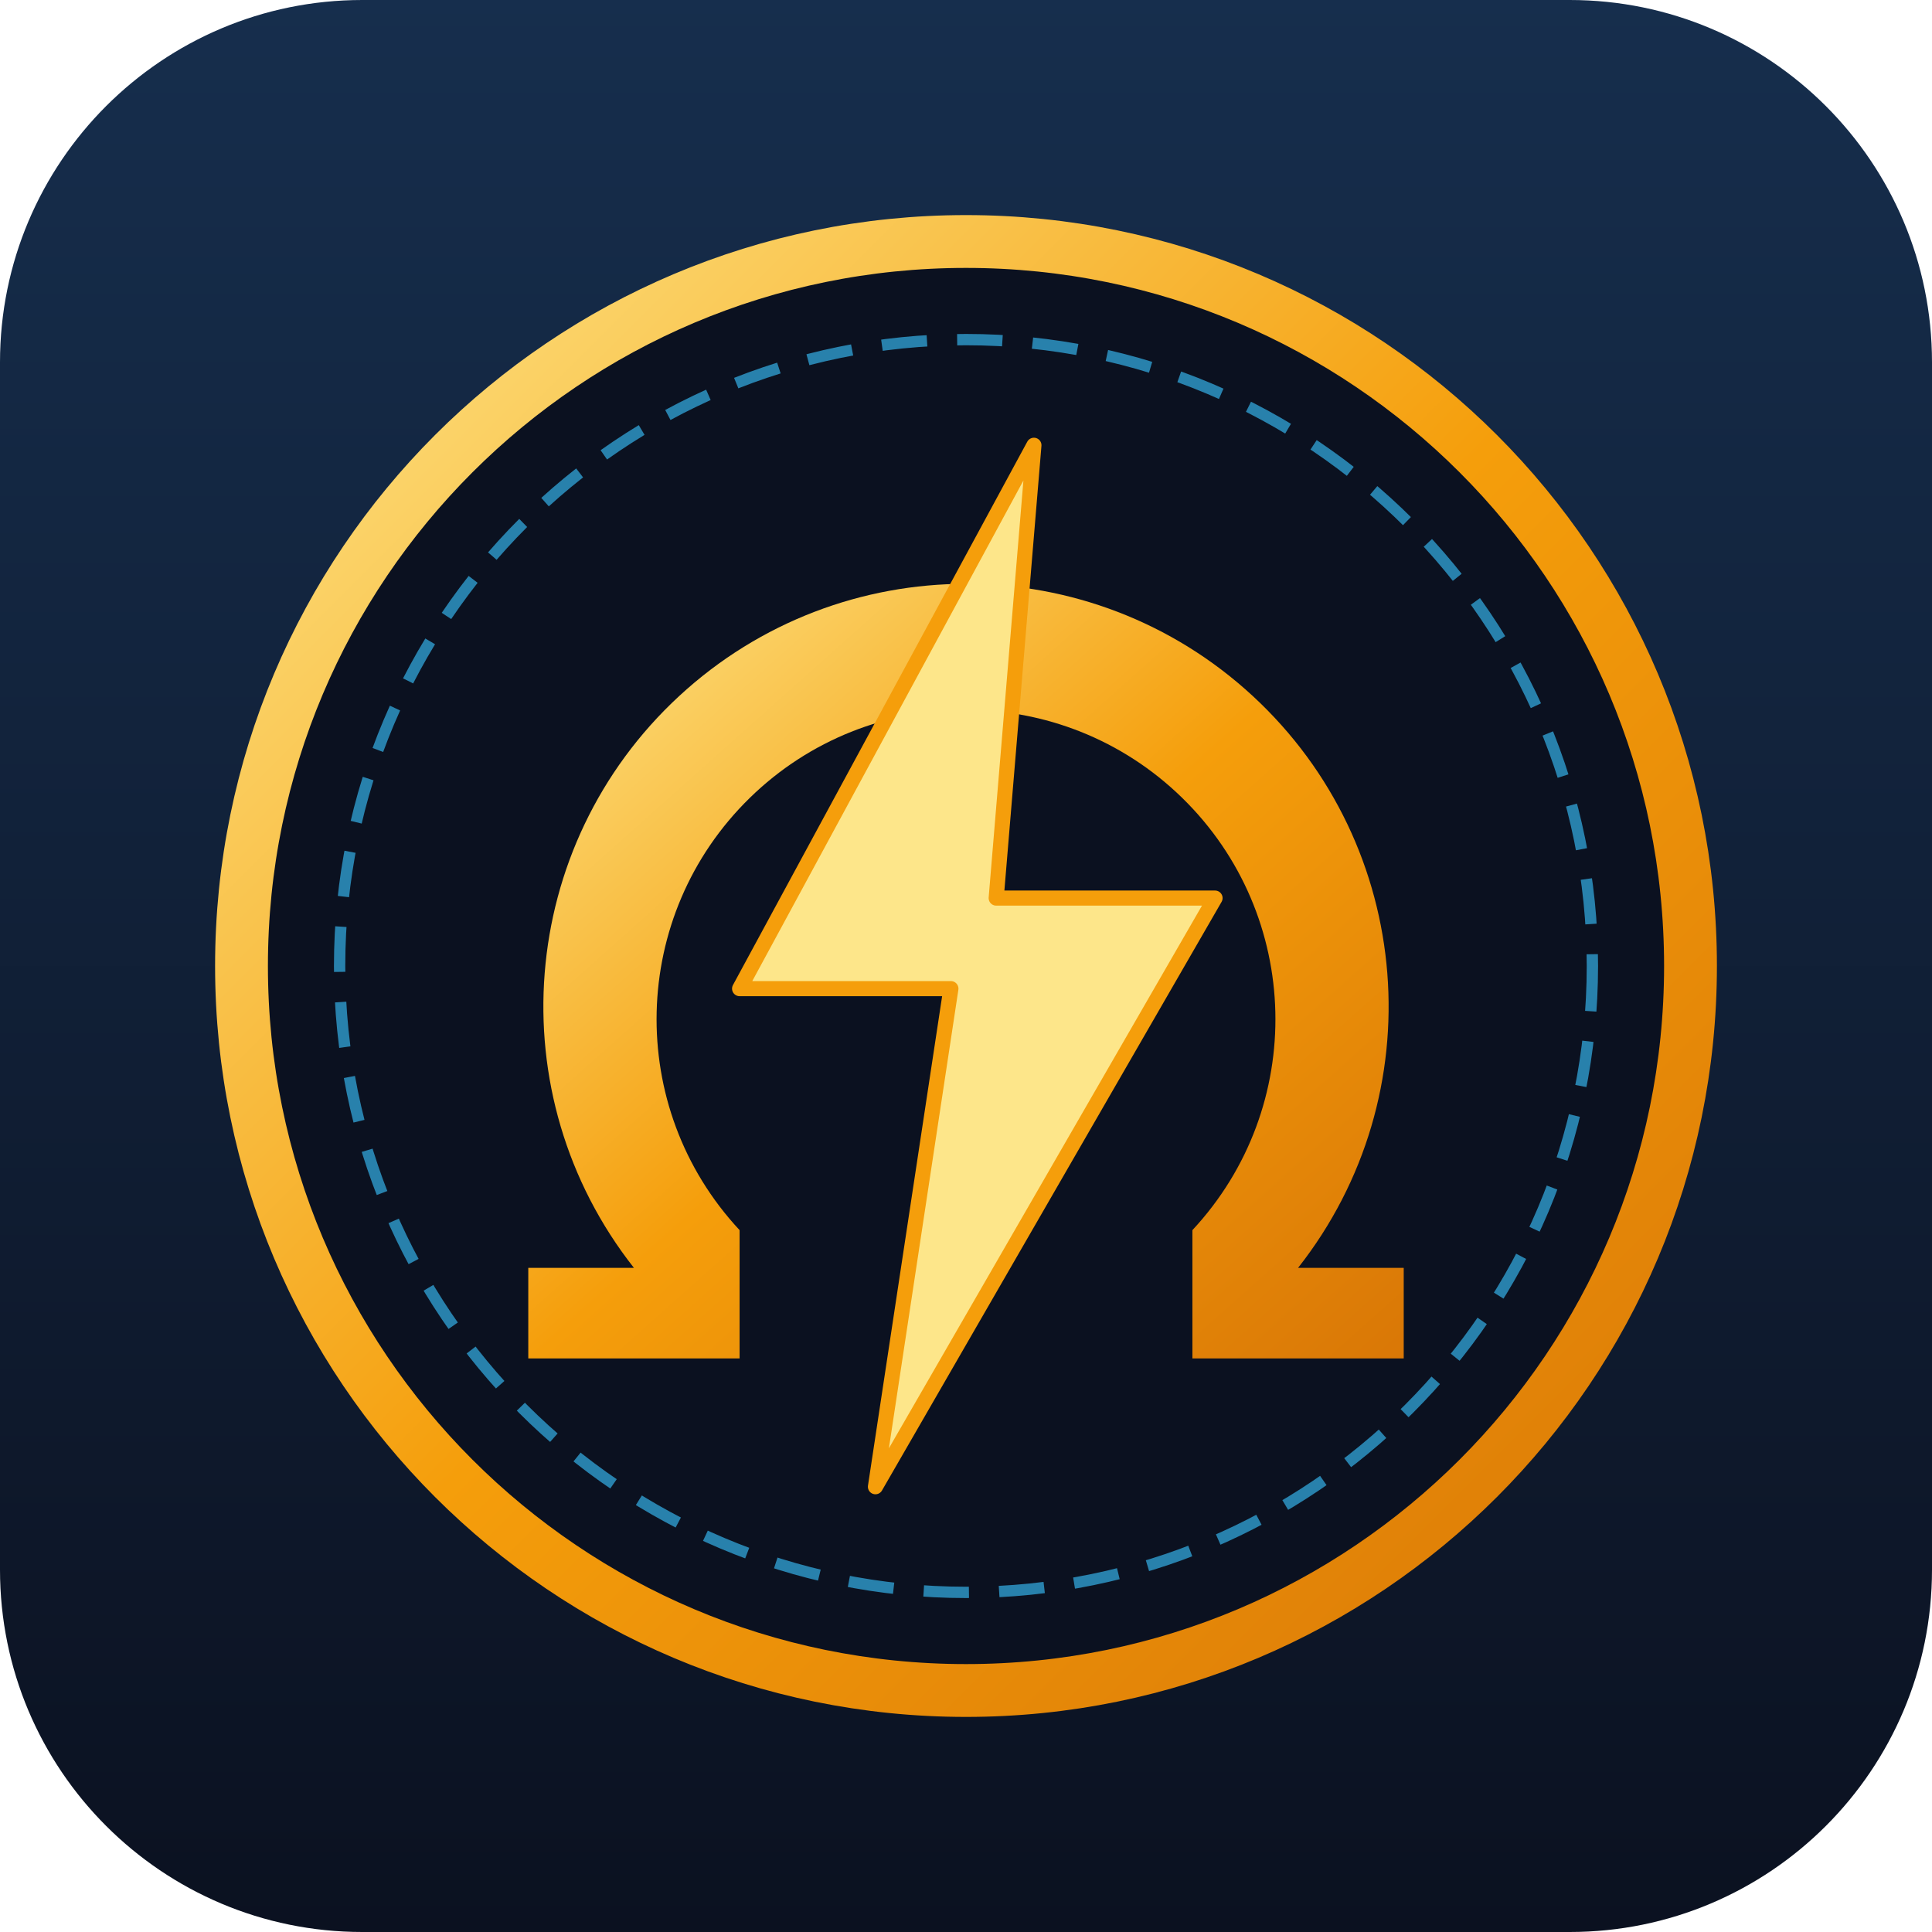
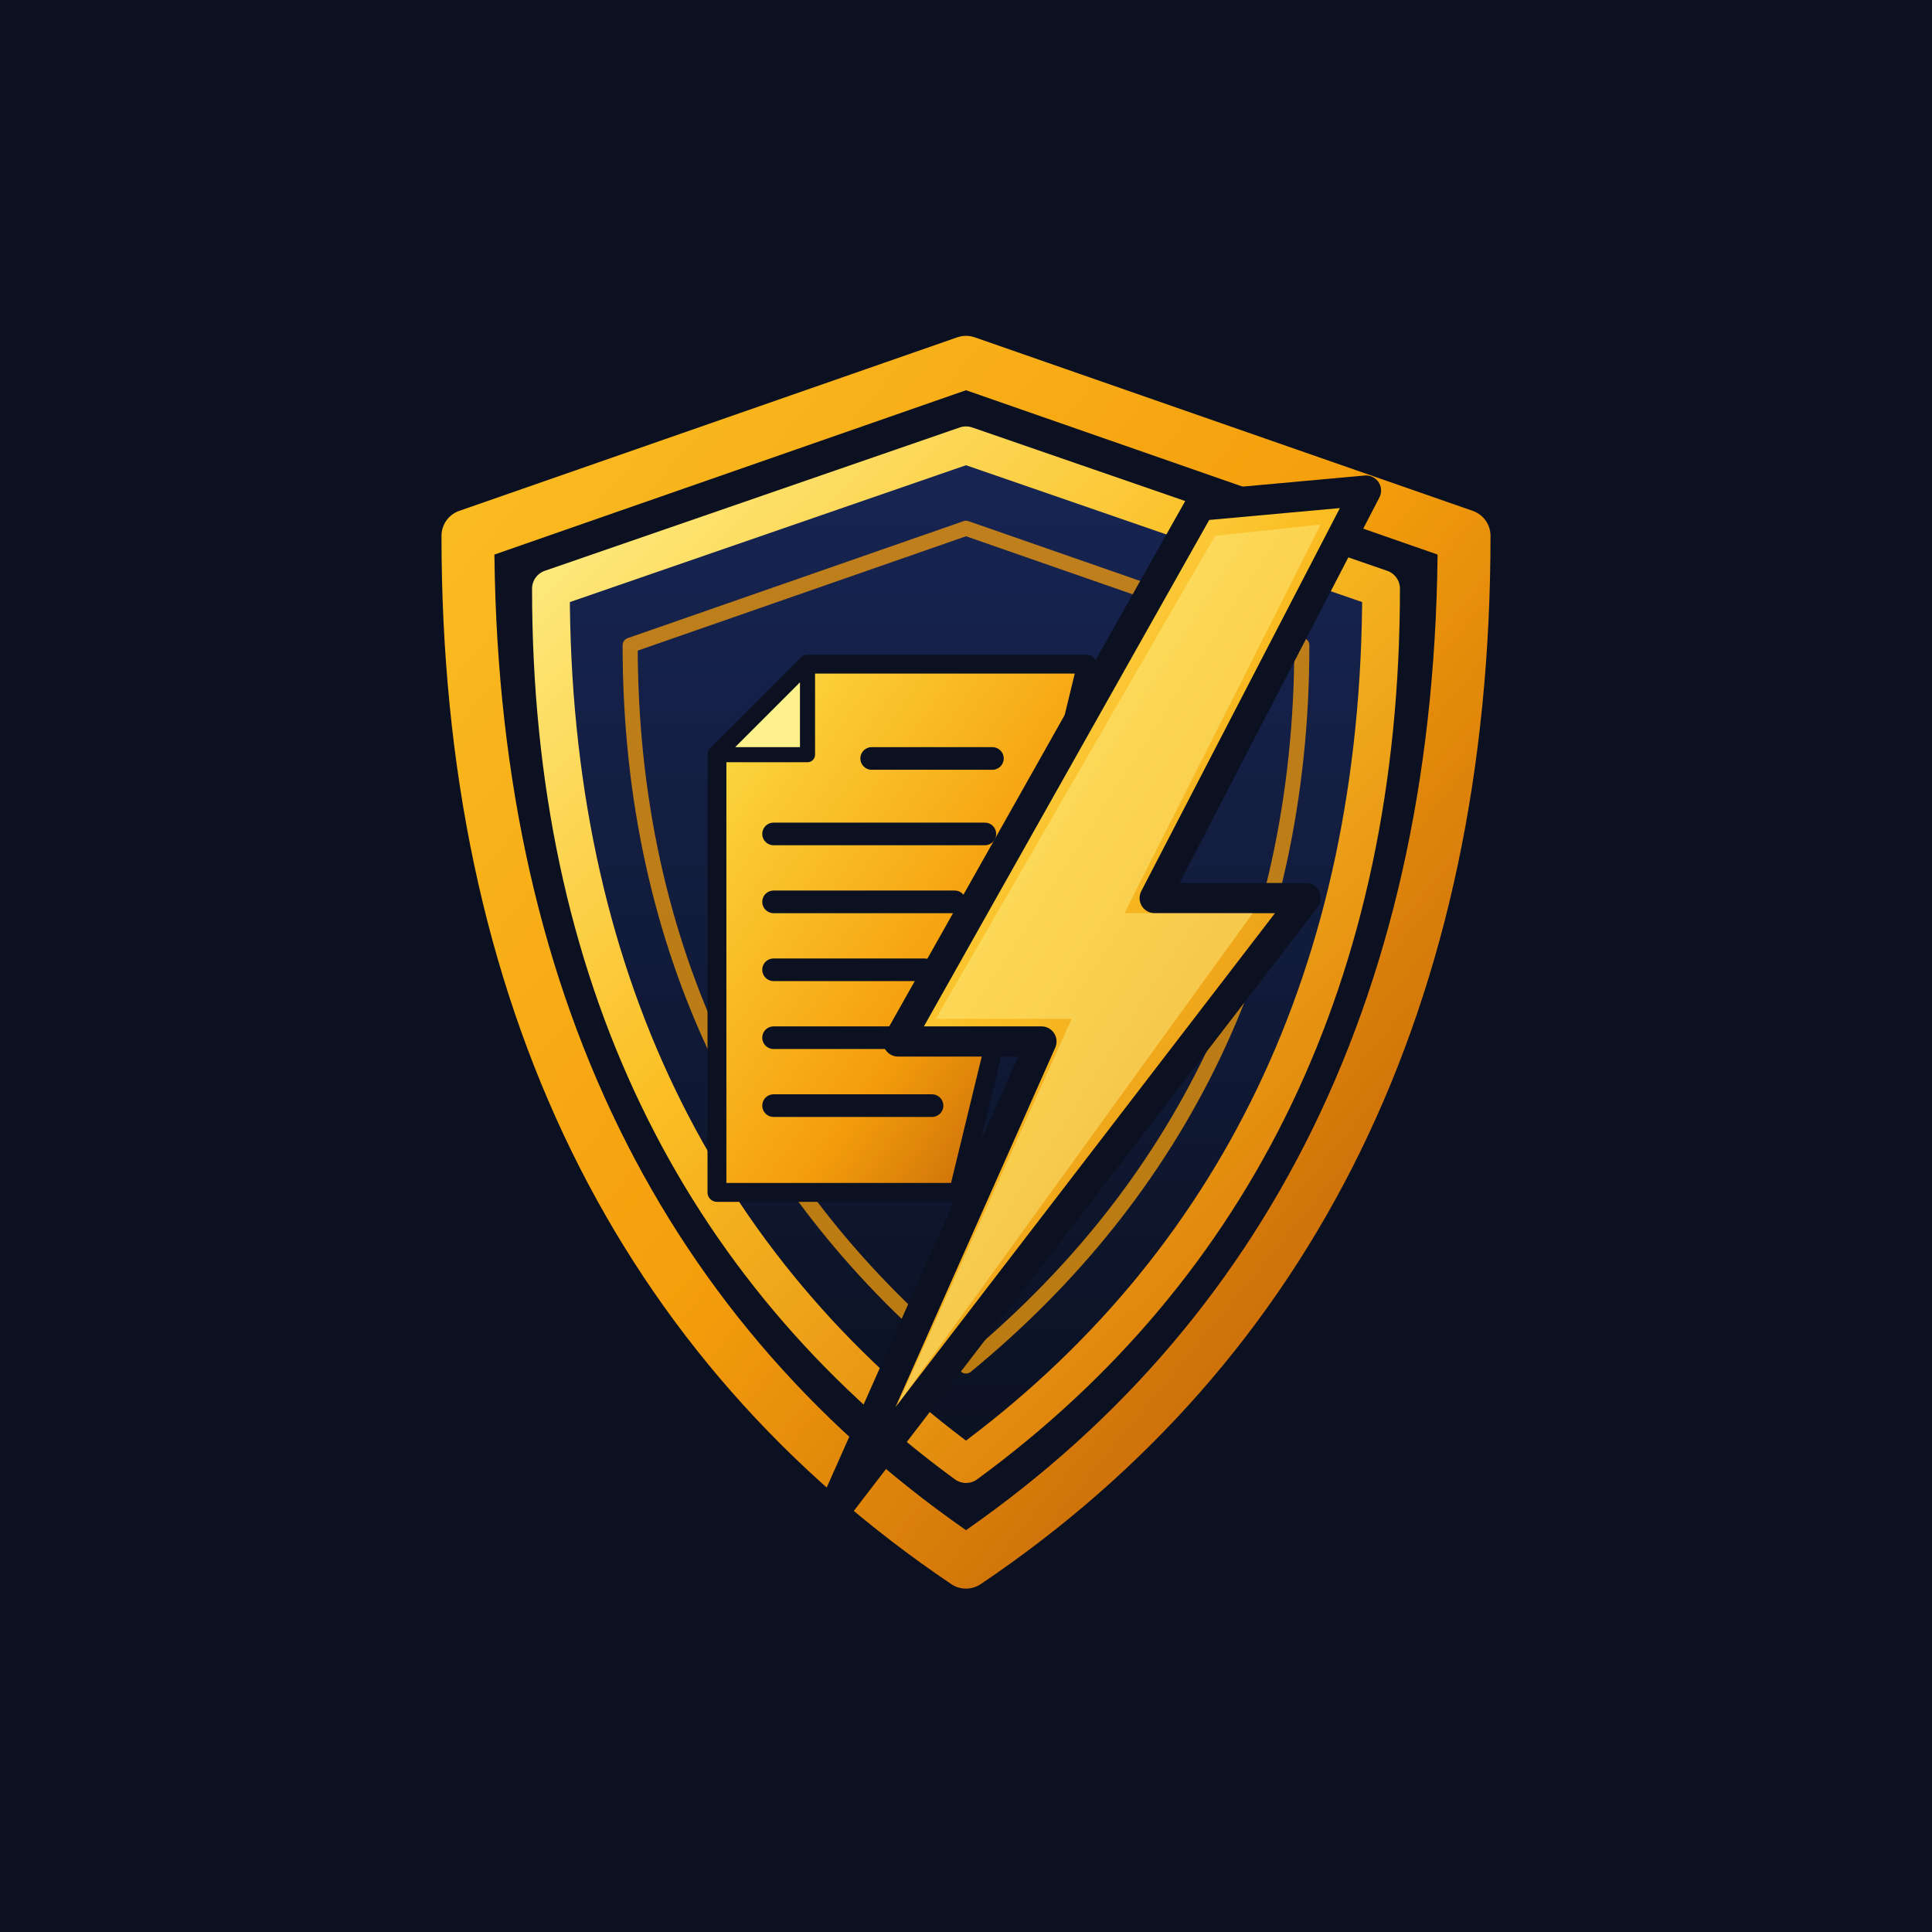
<svg xmlns="http://www.w3.org/2000/svg" viewBox="0 0 512 512">
  <defs>
-     <linearGradient id="bg" x1="0" y1="0" x2="0" y2="1">
-       <stop offset="0%" stop-color="#162E4D" />
+     <linearGradient id="goldOuter" x1="0%" y1="0%" x2="100%" y2="100%">
+       <stop offset="0%" stop-color="#FBBF24" />
+       <stop offset="50%" stop-color="#F59E0B" />
+       <stop offset="100%" stop-color="#B45309" />
+     </linearGradient>
+     <linearGradient id="goldBright" x1="0%" y1="0%" x2="80%" y2="100%">
+       <stop offset="0%" stop-color="#FEF08A" />
+       <stop offset="45%" stop-color="#FBBF24" />
+       <stop offset="100%" stop-color="#D97706" />
+     </linearGradient>
+     <linearGradient id="docGrad" x1="0%" y1="0%" x2="100%" y2="100%">
+       <stop offset="0%" stop-color="#FDE047" />
+       <stop offset="60%" stop-color="#F59E0B" />
+       <stop offset="100%" stop-color="#B45309" />
+     </linearGradient>
+     <linearGradient id="shieldCore" x1="0%" y1="0%" x2="0%" y2="100%">
+       <stop offset="0%" stop-color="#172554" />
      <stop offset="100%" stop-color="#0B1120" />
    </linearGradient>
-     <linearGradient id="gold" x1="0" y1="0" x2="1" y2="1">
-       <stop offset="0%" stop-color="#FDE68A" />
-       <stop offset="50%" stop-color="#F59E0B" />
-       <stop offset="100%" stop-color="#D97706" />
-     </linearGradient>
  </defs>
-   <rect width="512" height="512" rx="96" fill="url(#bg)" />
-   <circle cx="256" cy="256" r="192" fill="#0B1120" stroke="url(#gold)" stroke-width="14" />
-   <circle cx="256" cy="256" r="166" fill="none" stroke="#38BDF8" stroke-width="3" stroke-dasharray="12 8" opacity="0.65" />
-   <path d="M 168 336 A 112 112 0 1 1 344 336 L 372 336 L 372 360 L 316 360 L 316 326 A 82 82 0 1 0 196 326 L 196 360 L 140 360 L 140 336 Z" fill="url(#gold)" />
-   <polygon points="274,118 196,262 252,262 232,394 322,238 264,238" fill="#FDE68A" stroke="#F59E0B" stroke-width="4" stroke-linejoin="round" />
+   <rect width="512" height="512" fill="#0B1120" />
+   <path d="M256 96 L388 142 C388 264 342 356 256 414 C170 356 124 264 124 142 Z" fill="#0B1120" stroke="url(#goldOuter)" stroke-width="14" stroke-linejoin="round" />
+   <path d="M256 118 L366 156 C366 258 327 336 256 388 C185 336 146 258 146 156 Z" fill="url(#shieldCore)" stroke="url(#goldBright)" stroke-width="10" stroke-linejoin="round" />
+   <path d="M256 140 L345 171 C345 252 312 316 256 362 C200 316 167 252 167 171 Z" fill="none" stroke="#F59E0B" stroke-width="4" stroke-opacity="0.75" stroke-linejoin="round" />
+   <g>
+     <path d="M214 176 H288 L254 316 H190 V200 Z" fill="url(#docGrad)" stroke="#0B1120" stroke-width="5" stroke-linejoin="round" />
+     <path d="M214 176 V200 H190 Z" fill="#FEF08A" stroke="#0B1120" stroke-width="4" stroke-linejoin="round" />
+     <rect x="228" y="198" width="38" height="6" rx="3" fill="#0B1120" />
+     <rect x="202" y="218" width="62" height="6" rx="3" fill="#0B1120" />
+     <rect x="202" y="236" width="54" height="6" rx="3" fill="#0B1120" />
+     <rect x="202" y="254" width="46" height="6" rx="3" fill="#0B1120" />
+     <rect x="202" y="272" width="42" height="6" rx="3" fill="#0B1120" />
+     <rect x="202" y="290" width="48" height="6" rx="3" fill="#0B1120" />
+   </g>
+   <path d="M318 134 L362 130 L306 238 H346 L220 402 L276 276 H238 Z" fill="url(#goldBright)" stroke="#0B1120" stroke-width="8" stroke-linejoin="round" />
+   <path d="M322 142 L350 139 L298 242 H332 L238 372 L284 270 H248 Z" fill="#FEF08A" fill-opacity="0.45" />
</svg>
